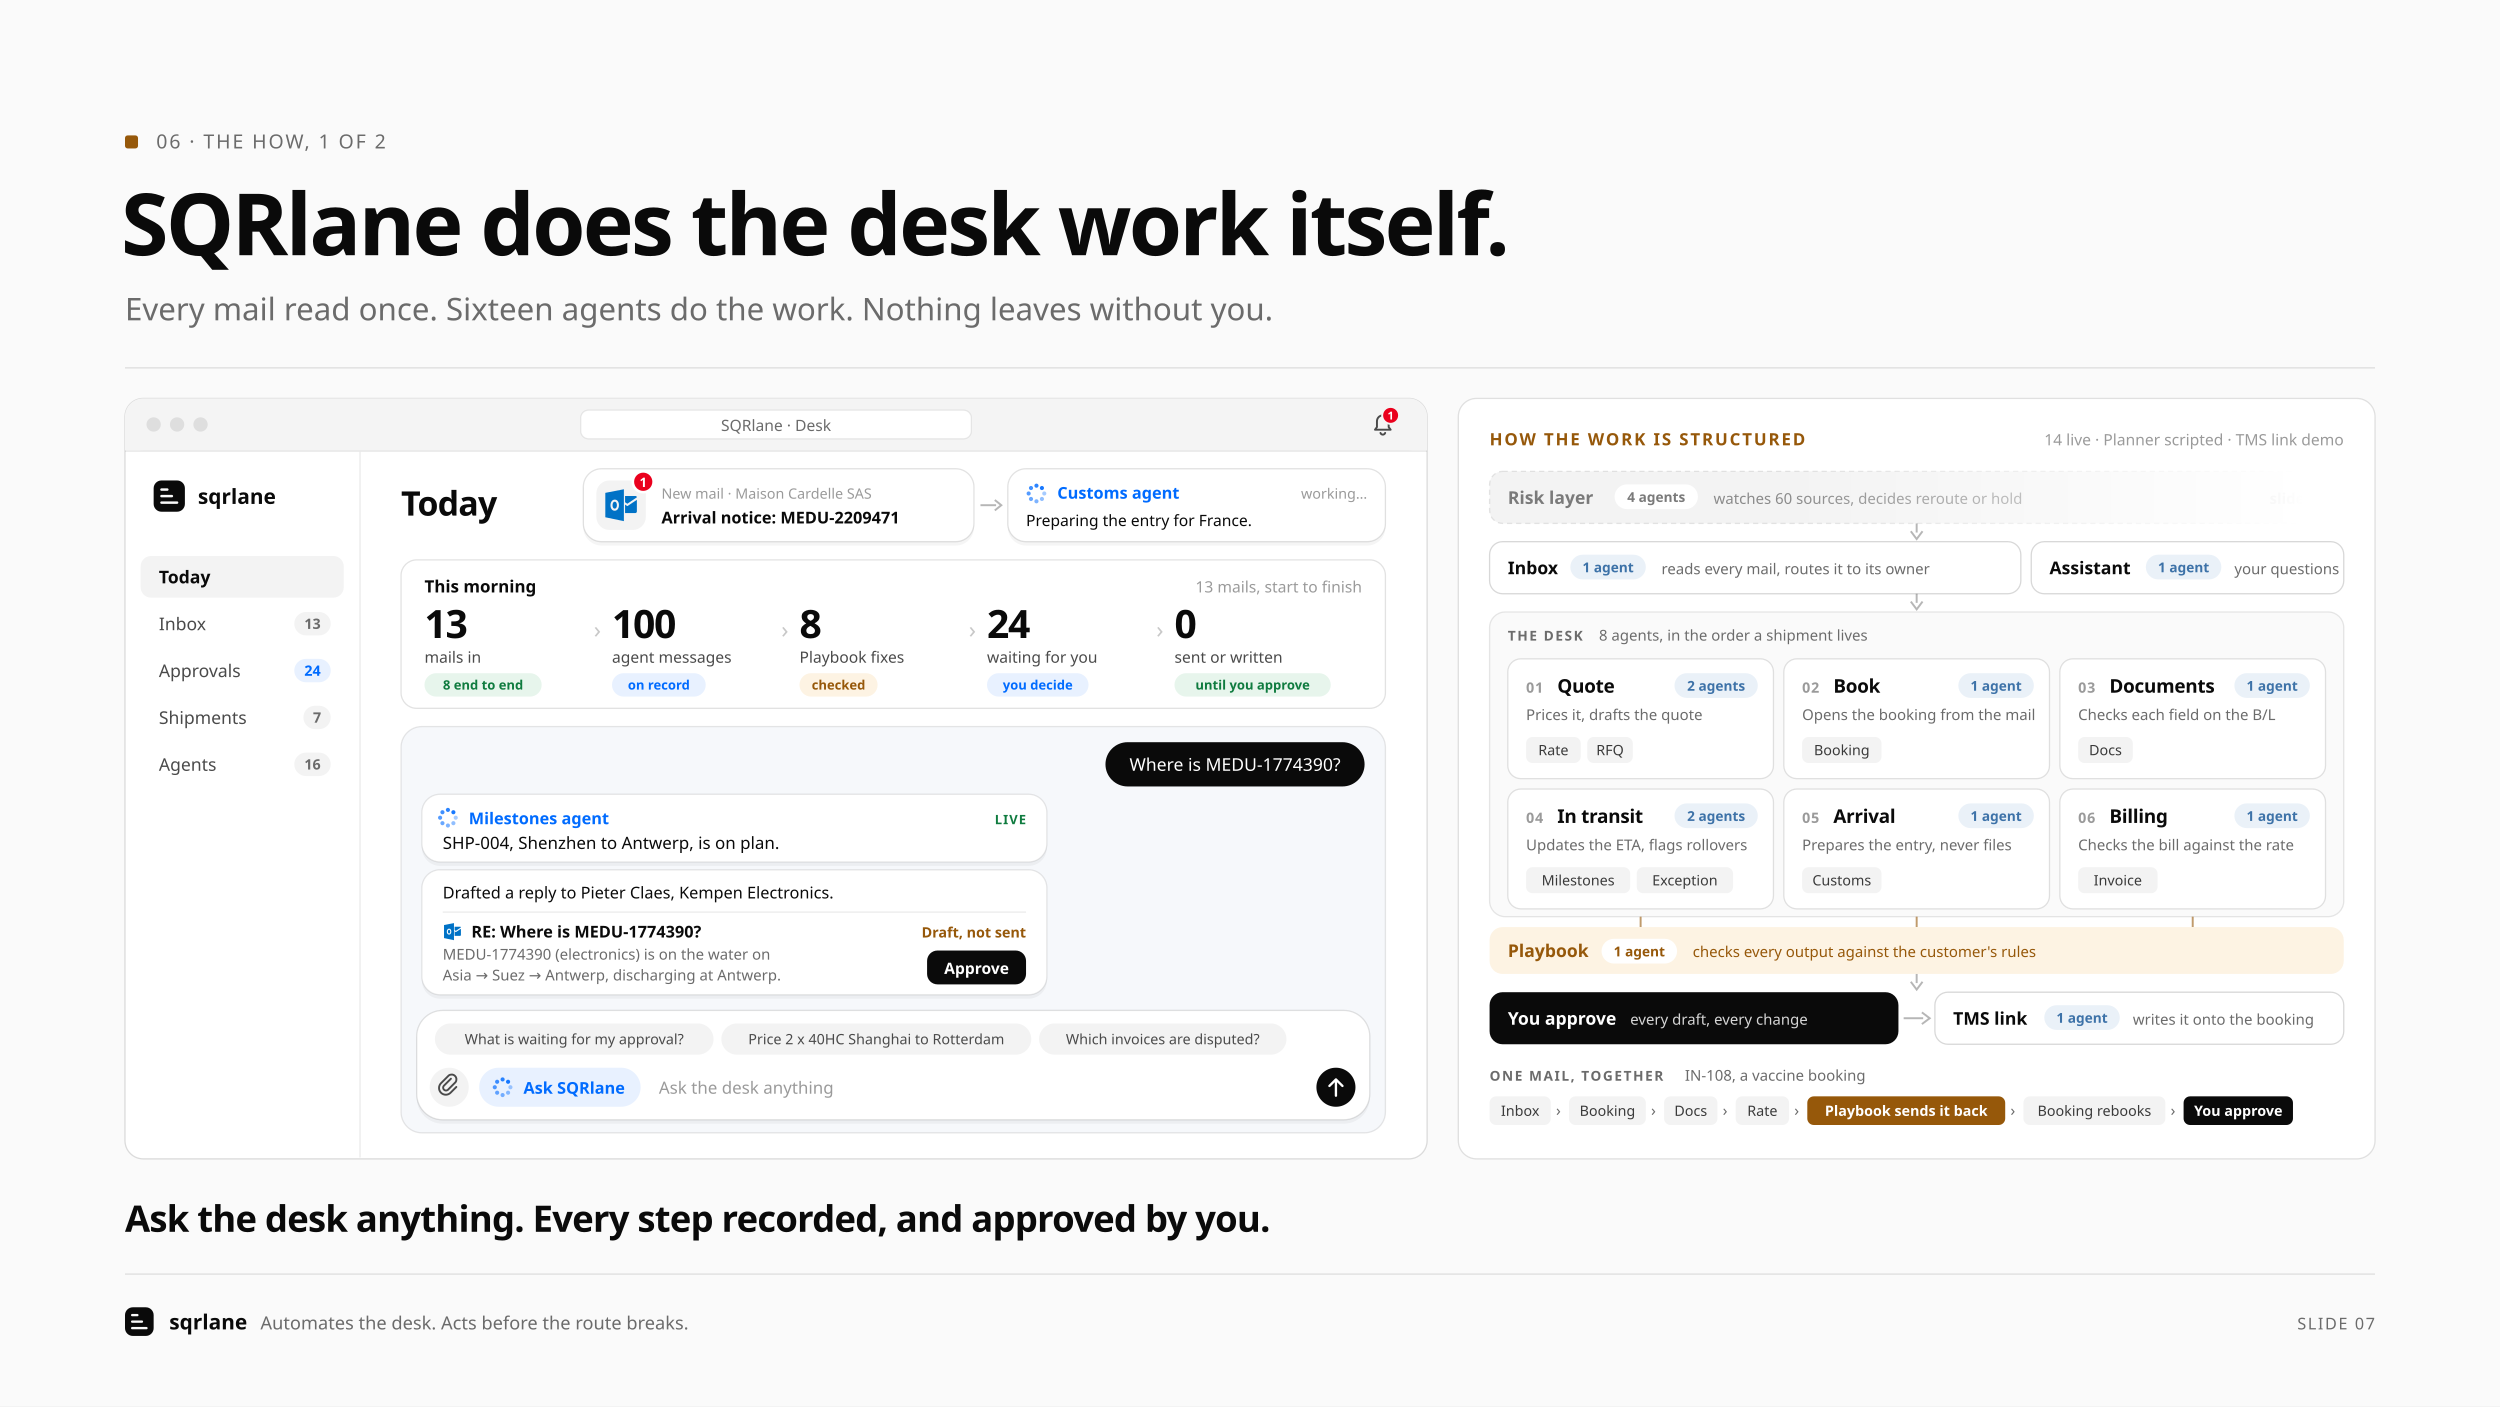
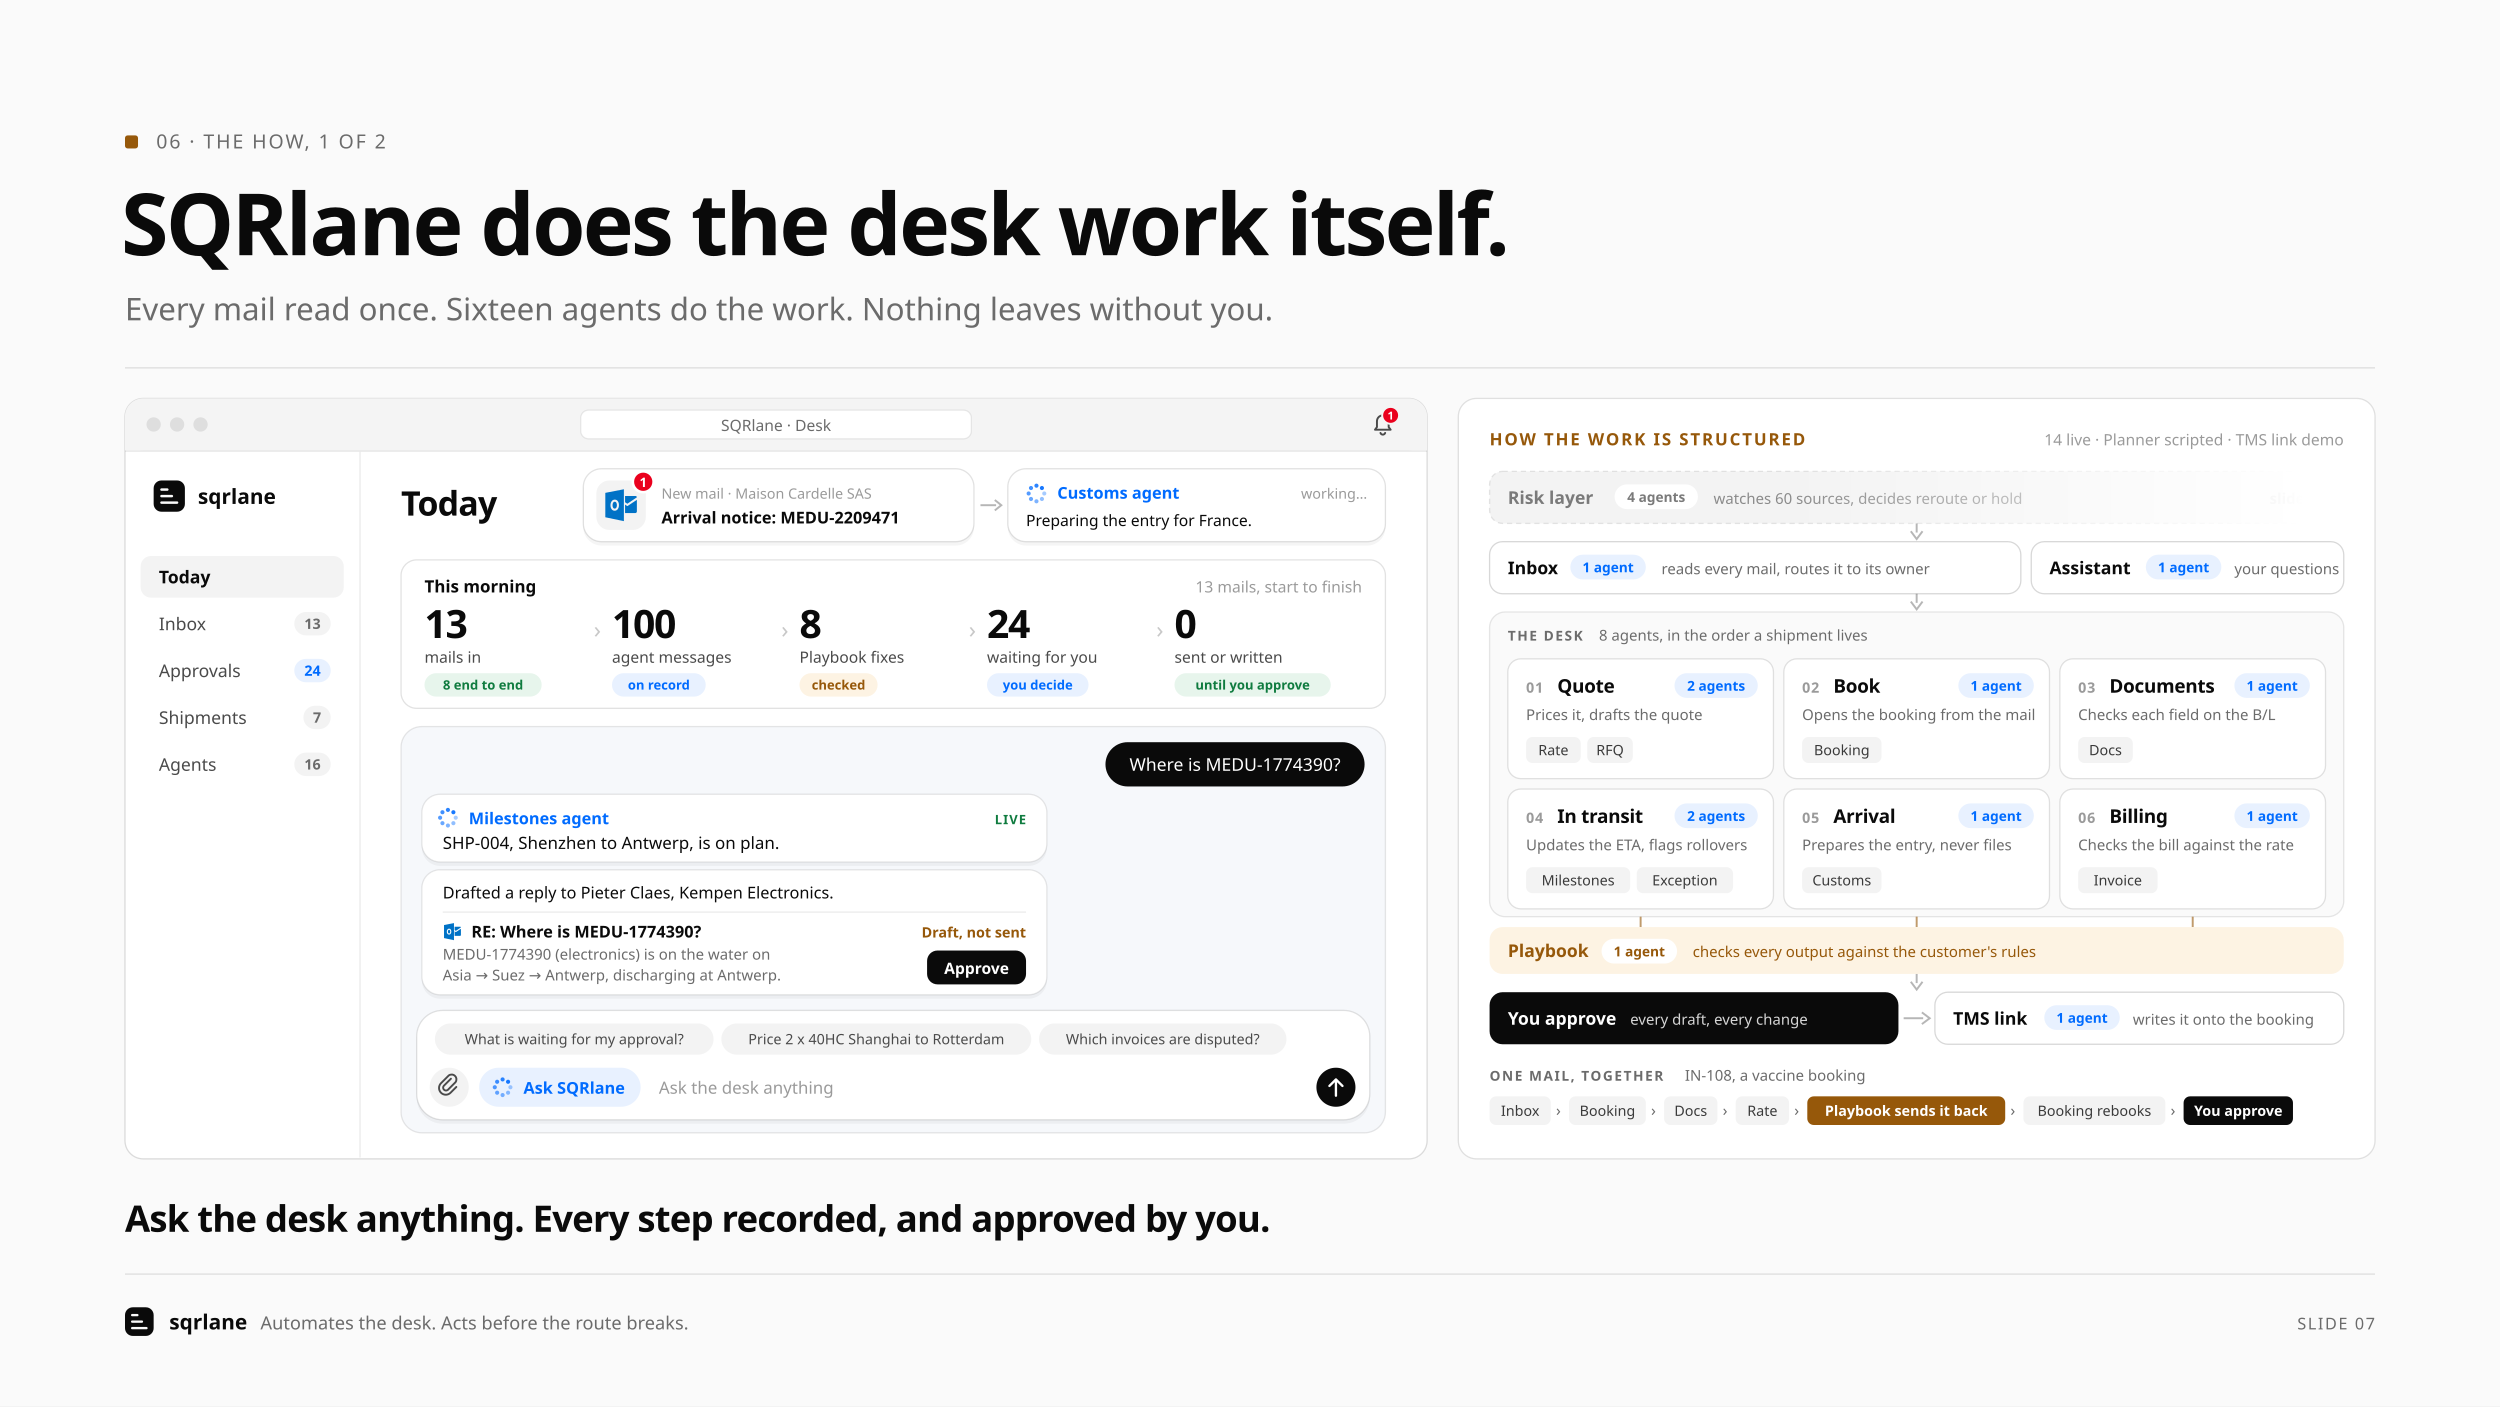
<svg xmlns="http://www.w3.org/2000/svg" width="1920" height="1080" viewBox="0 0 1920 1080">
  <rect id="background" x="0" y="0" width="1920" height="1080" fill="#FAFAFA" />
  <g id="header">
    <rect x="96" y="104" width="10" height="10" rx="2" fill="#96580A" />
    <text x="120" y="114" font-family="Geist" font-size="15" font-weight="500" fill="#6B6B6B" letter-spacing="1.44">06 · THE HOW, 1 OF 2</text>
    <text x="93" y="196" font-family="Geist" font-size="66" font-weight="600" fill="#0A0A0A" letter-spacing="-2">SQRlane does the desk work itself.</text>
    <text x="96" y="246" font-family="Geist" font-size="24" font-weight="400" fill="#6B6B6B">Every mail read once. Sixteen agents do the work. Nothing leaves without you.</text>
    <rect x="96" y="282" width="1728" height="1" fill="#0A0A0A" fill-opacity="0.12" />
  </g>
  <g id="dashboard">
    <rect x="96" y="306" width="1000" height="584" rx="14" fill="#FFFFFF" stroke="#0A0A0A" stroke-opacity="0.14" />
    <g id="window-bar">
      <rect x="96" y="306" width="1000" height="40" rx="14" fill="#F4F4F4" />
      <rect x="96" y="332" width="1000" height="14" fill="#F4F4F4" />
      <rect x="96" y="346" width="1000" height="1" fill="#0A0A0A" fill-opacity="0.09" />
      <circle cx="118" cy="326" r="5.5" fill="#DEDEDE" />
      <circle cx="136" cy="326" r="5.5" fill="#DEDEDE" />
      <circle cx="154" cy="326" r="5.5" fill="#DEDEDE" />
      <rect x="446.0" y="315" width="300" height="22" rx="6" fill="#FFFFFF" stroke="#0A0A0A" stroke-opacity="0.08" />
      <text x="596.0" y="331" font-family="Geist" font-size="12" font-weight="500" fill="#6B6B6B" text-anchor="middle">SQRlane · Desk</text>
    </g>
    <g id="sidebar">
      <rect x="276" y="347" width="1" height="542" fill="#0A0A0A" fill-opacity="0.08" />
      <rect x="118" y="369" width="24" height="24" rx="6" fill="#0A0A0A" />
      <path d="M124 386h12 M124 381h8 M124 376h4.5" stroke="#FAFAFA" stroke-width="1.9" stroke-linecap="round" fill="none" />
      <text x="152" y="387" font-family="Geist" font-size="16" font-weight="600" fill="#0A0A0A">sqrlane</text>
      <rect x="108" y="427" width="156" height="32" rx="8" fill="#F3F3F3" />
      <text x="122" y="448" font-family="Geist" font-size="13.5" font-weight="600" fill="#0A0A0A">Today</text>
      <text x="122" y="484" font-family="Geist" font-size="13.5" font-weight="500" fill="#4A4A4A">Inbox</text>
      <rect x="226" y="470" width="28" height="18" rx="9" fill="#F3F3F3" />
      <text x="240.0" y="483" font-family="Geist" font-size="11" font-weight="600" fill="#6B6B6B" text-anchor="middle">13</text>
      <text x="122" y="520" font-family="Geist" font-size="13.5" font-weight="500" fill="#4A4A4A">Approvals</text>
      <rect x="226" y="506" width="28" height="18" rx="9" fill="#E8F1FF" />
      <text x="240.0" y="519" font-family="Geist" font-size="11" font-weight="600" fill="#006BFF" text-anchor="middle">24</text>
      <text x="122" y="556" font-family="Geist" font-size="13.5" font-weight="500" fill="#4A4A4A">Shipments</text>
      <rect x="233" y="542" width="21" height="18" rx="9" fill="#F3F3F3" />
      <text x="243.5" y="555" font-family="Geist" font-size="11" font-weight="600" fill="#6B6B6B" text-anchor="middle">7</text>
      <text x="122" y="592" font-family="Geist" font-size="13.5" font-weight="500" fill="#4A4A4A">Agents</text>
      <rect x="226" y="578" width="28" height="18" rx="9" fill="#F3F3F3" />
      <text x="240.0" y="591" font-family="Geist" font-size="11" font-weight="600" fill="#6B6B6B" text-anchor="middle">16</text>
    </g>
    <g id="notifications">
      <path d="M1056 330 h12 l-1.5 -2 v-4.5 a4.5 4.5 0 0 0 -9 0 v4.5 z M1060.2 332.5 a1.9 1.9 0 0 0 3.6 0" stroke="#4A4A4A" stroke-width="1.5" fill="none" stroke-linejoin="round" stroke-linecap="round" />
      <circle cx="1068" cy="319" r="6.5" fill="#EA001D" stroke="#F4F4F4" stroke-width="1.5" />
      <text x="1068" y="322.2" font-family="Geist" font-size="8.5" font-weight="700" fill="#FFFFFF" text-anchor="middle">1</text>
    </g>
    <g id="page-header">
      <text x="308" y="396" font-family="Geist" font-size="26" font-weight="600" fill="#0A0A0A" letter-spacing="-0.6">Today</text>
    </g>
    <g id="popup-mail">
      <rect x="448" y="363" width="300" height="56" rx="14" fill="#0A0A0A" fill-opacity="0.04" />
      <rect x="448" y="360" width="300" height="56" rx="14" fill="#FFFFFF" stroke="#0A0A0A" stroke-opacity="0.12" />
      <rect x="458" y="369" width="38" height="38" rx="10" fill="#F3F3F3" />
      <g id="mark-outlook" transform="translate(463.0 374.0) scale(0.875)">
        <path fill="#0072c6" d="M19.484 7.937v5.477l1.916 1.205a.5.5 0 0 0 .21 0l8.238-5.554a1.174 1.174 0 0 0-.959-1.128Z" />
        <path fill="#0072c6" d="m19.484 15.457l1.747 1.2a.52.52 0 0 0 .543 0c-.3.181 8.073-5.378 8.073-5.378v10.066a1.408 1.408 0 0 1-1.49 1.555h-8.874zm-9.044-2.525a1.61 1.61 0 0 0-1.42.838a4.13 4.13 0 0 0-.526 2.218A4.05 4.05 0 0 0 9.02 18.2a1.6 1.6 0 0 0 2.771.022a4 4 0 0 0 .515-2.2a4.37 4.37 0 0 0-.5-2.281a1.54 1.54 0 0 0-1.366-.809" />
        <path fill="#0072c6" d="M2.153 5.155v21.427L18.453 30V2Zm10.908 14.336a3.23 3.23 0 0 1-2.7 1.361a3.19 3.19 0 0 1-2.64-1.318A5.46 5.46 0 0 1 6.706 16.1a5.87 5.87 0 0 1 1.036-3.616a3.27 3.27 0 0 1 2.744-1.384a3.12 3.12 0 0 1 2.61 1.321a5.64 5.64 0 0 1 1 3.484a5.76 5.76 0 0 1-1.035 3.586" />
      </g>
      <circle cx="494" cy="370" r="8" fill="#EA001D" stroke="#FFFFFF" stroke-width="2" />
      <text x="494" y="374" font-family="Geist" font-size="10" font-weight="700" fill="#FFFFFF" text-anchor="middle">1</text>
      <text x="508" y="383" font-family="Geist" font-size="11" font-weight="500" fill="#9A9A9A">New mail · Maison Cardelle SAS</text>
      <text x="508" y="402" font-family="Geist" font-size="12.5" font-weight="600" fill="#0A0A0A">Arrival notice: MEDU-2209471</text>
    </g>
    <path d="M753 388.0 L765 388.0" stroke="#0A0A0A" stroke-opacity="0.3" stroke-width="1.5" fill="none" />
    <path d="M764 384.0 L769 388.0 L764 392.0" stroke="#0A0A0A" stroke-opacity="0.3" stroke-width="1.5" fill="none" />
    <g id="popup-agent">
      <rect x="774" y="363" width="290" height="56" rx="14" fill="#0A0A0A" fill-opacity="0.04" />
      <rect x="774" y="360" width="290" height="56" rx="14" fill="#FFFFFF" stroke="#0A0A0A" stroke-opacity="0.12" />
      <circle cx="802.0" cy="379.0" r="1.6" fill="#006BFF" fill-opacity="0.35" />
      <circle cx="800.2" cy="383.2" r="1.6" fill="#006BFF" fill-opacity="0.43" />
      <circle cx="796.0" cy="385.0" r="1.6" fill="#006BFF" fill-opacity="0.51" />
      <circle cx="791.8" cy="383.2" r="1.6" fill="#006BFF" fill-opacity="0.59" />
      <circle cx="790.0" cy="379.0" r="1.6" fill="#006BFF" fill-opacity="0.67" />
      <circle cx="791.8" cy="374.8" r="1.6" fill="#006BFF" fill-opacity="0.75" />
      <circle cx="796.0" cy="373.0" r="1.6" fill="#006BFF" fill-opacity="0.83" />
      <circle cx="800.2" cy="374.8" r="1.6" fill="#006BFF" fill-opacity="0.91" />
      <text x="812" y="383" font-family="Geist" font-size="12.5" font-weight="600" fill="#006BFF">Customs agent</text>
      <text x="1050" y="383" font-family="Geist" font-size="11" font-weight="500" fill="#9A9A9A" text-anchor="end">working…</text>
      <text x="788" y="404" font-family="Geist" font-size="12" font-weight="400" fill="#0A0A0A">Preparing the entry for France.</text>
    </g>
    <g id="the-morning">
      <rect x="308" y="430" width="756" height="114" rx="12" fill="#FFFFFF" stroke="#0A0A0A" stroke-opacity="0.12" />
      <text x="326" y="455" font-family="Geist" font-size="13" font-weight="600" fill="#0A0A0A">This morning</text>
      <text x="1046" y="455" font-family="Geist" font-size="12" font-weight="400" fill="#9A9A9A" text-anchor="end">13 mails, start to finish</text>
      <text x="326.0" y="490" font-family="Geist" font-size="30" font-weight="600" fill="#0A0A0A" letter-spacing="-1">13</text>
      <text x="326.0" y="509" font-family="Geist" font-size="12" font-weight="500" fill="#4A4A4A">mails in</text>
      <rect x="326.0" y="517" width="90" height="18" rx="9.0" fill="#E7F5EC" />
      <text x="371.0" y="529.6" font-family="Geist" font-size="10" font-weight="600" fill="#0F7B3F" text-anchor="middle">8 end to end</text>
      <text x="456.0" y="490" font-family="Geist" font-size="18" font-weight="400" fill="#C8C8C8">›</text>
      <text x="470.0" y="490" font-family="Geist" font-size="30" font-weight="600" fill="#0A0A0A" letter-spacing="-1">100</text>
      <text x="470.0" y="509" font-family="Geist" font-size="12" font-weight="500" fill="#4A4A4A">agent messages</text>
      <rect x="470.0" y="517" width="72" height="18" rx="9.0" fill="#E8F1FF" />
      <text x="506.0" y="529.6" font-family="Geist" font-size="10" font-weight="600" fill="#006BFF" text-anchor="middle">on record</text>
      <text x="600.0" y="490" font-family="Geist" font-size="18" font-weight="400" fill="#C8C8C8">›</text>
      <text x="614.0" y="490" font-family="Geist" font-size="30" font-weight="600" fill="#0A0A0A" letter-spacing="-1">8</text>
      <text x="614.0" y="509" font-family="Geist" font-size="12" font-weight="500" fill="#4A4A4A">Playbook fixes</text>
      <rect x="614.0" y="517" width="60" height="18" rx="9.0" fill="#FDF3E3" />
      <text x="644.0" y="529.6" font-family="Geist" font-size="10" font-weight="600" fill="#96580A" text-anchor="middle">checked</text>
      <text x="744.0" y="490" font-family="Geist" font-size="18" font-weight="400" fill="#C8C8C8">›</text>
      <text x="758.0" y="490" font-family="Geist" font-size="30" font-weight="600" fill="#0A0A0A" letter-spacing="-1">24</text>
      <text x="758.0" y="509" font-family="Geist" font-size="12" font-weight="500" fill="#4A4A4A">waiting for you</text>
      <rect x="758.0" y="517" width="78" height="18" rx="9.0" fill="#E8F1FF" />
      <text x="797.0" y="529.6" font-family="Geist" font-size="10" font-weight="600" fill="#006BFF" text-anchor="middle">you decide</text>
      <text x="888.0" y="490" font-family="Geist" font-size="18" font-weight="400" fill="#C8C8C8">›</text>
      <text x="902.0" y="490" font-family="Geist" font-size="30" font-weight="600" fill="#0A0A0A" letter-spacing="-1">0</text>
      <text x="902.0" y="509" font-family="Geist" font-size="12" font-weight="500" fill="#4A4A4A">sent or written</text>
      <rect x="902.0" y="517" width="120" height="18" rx="9.0" fill="#E7F5EC" />
      <text x="962.0" y="529.6" font-family="Geist" font-size="10" font-weight="600" fill="#0F7B3F" text-anchor="middle">until you approve</text>
    </g>
    <g id="chat-window">
      <rect x="308" y="558" width="756" height="312" rx="16" fill="#F6F8FB" stroke="#0A0A0A" stroke-opacity="0.10" />
      <rect x="849" y="570" width="199" height="34" rx="17" fill="#0A0A0A" />
      <text x="948.5" y="592" font-family="Geist" font-size="13.5" font-weight="500" fill="#FFFFFF" text-anchor="middle">Where is MEDU-1774390?</text>
      <rect x="324" y="613" width="480" height="52" rx="14" fill="#0A0A0A" fill-opacity="0.04" />
      <rect x="324" y="610" width="480" height="52" rx="14" fill="#FFFFFF" stroke="#0A0A0A" stroke-opacity="0.1" />
      <circle cx="350.0" cy="628.0" r="1.6" fill="#006BFF" fill-opacity="0.35" />
      <circle cx="348.2" cy="632.2" r="1.6" fill="#006BFF" fill-opacity="0.43" />
      <circle cx="344.0" cy="634.0" r="1.6" fill="#006BFF" fill-opacity="0.51" />
      <circle cx="339.8" cy="632.2" r="1.6" fill="#006BFF" fill-opacity="0.59" />
      <circle cx="338.0" cy="628.0" r="1.6" fill="#006BFF" fill-opacity="0.67" />
      <circle cx="339.8" cy="623.8" r="1.6" fill="#006BFF" fill-opacity="0.75" />
      <circle cx="344.0" cy="622.0" r="1.6" fill="#006BFF" fill-opacity="0.83" />
      <circle cx="348.2" cy="623.8" r="1.6" fill="#006BFF" fill-opacity="0.91" />
      <text x="360" y="633" font-family="Geist" font-size="12.5" font-weight="600" fill="#006BFF">Milestones agent</text>
      <text x="788" y="633" font-family="Geist" font-size="10" font-weight="700" fill="#0F7B3F" text-anchor="end" letter-spacing="0.8">LIVE</text>
      <text x="340" y="652" font-family="Geist" font-size="13" font-weight="400" fill="#0A0A0A">SHP-004, Shenzhen to Antwerp, is on plan.</text>
      <rect x="324" y="671" width="480" height="96" rx="14" fill="#0A0A0A" fill-opacity="0.04" />
      <rect x="324" y="668" width="480" height="96" rx="14" fill="#FFFFFF" stroke="#0A0A0A" stroke-opacity="0.1" />
      <text x="340" y="690" font-family="Geist" font-size="12.5" font-weight="500" fill="#0A0A0A">Drafted a reply to Pieter Claes, Kempen Electronics.</text>
      <rect x="340" y="700" width="448" height="1" fill="#0A0A0A" fill-opacity="0.08" />
      <g id="mark-outlook" transform="translate(340.0 708.0) scale(0.4688)">
        <path fill="#0072c6" d="M19.484 7.937v5.477l1.916 1.205a.5.5 0 0 0 .21 0l8.238-5.554a1.174 1.174 0 0 0-.959-1.128Z" />
        <path fill="#0072c6" d="m19.484 15.457l1.747 1.2a.52.52 0 0 0 .543 0c-.3.181 8.073-5.378 8.073-5.378v10.066a1.408 1.408 0 0 1-1.49 1.555h-8.874zm-9.044-2.525a1.61 1.61 0 0 0-1.42.838a4.13 4.13 0 0 0-.526 2.218A4.05 4.05 0 0 0 9.02 18.2a1.6 1.6 0 0 0 2.771.022a4 4 0 0 0 .515-2.2a4.37 4.37 0 0 0-.5-2.281a1.54 1.54 0 0 0-1.366-.809" />
        <path fill="#0072c6" d="M2.153 5.155v21.427L18.453 30V2Zm10.908 14.336a3.23 3.23 0 0 1-2.7 1.361a3.19 3.19 0 0 1-2.64-1.318A5.46 5.46 0 0 1 6.706 16.1a5.87 5.87 0 0 1 1.036-3.616a3.27 3.27 0 0 1 2.744-1.384a3.12 3.12 0 0 1 2.61 1.321a5.64 5.64 0 0 1 1 3.484a5.76 5.76 0 0 1-1.035 3.586" />
      </g>
      <text x="362" y="720" font-family="Geist" font-size="12.5" font-weight="600" fill="#0A0A0A">RE: Where is MEDU-1774390?</text>
      <text x="340" y="737" font-family="Geist" font-size="11.5" font-weight="400" fill="#6B6B6B">MEDU-1774390 (electronics) is on the water on</text>
      <text x="340" y="753" font-family="Geist" font-size="11.5" font-weight="400" fill="#6B6B6B">Asia → Suez → Antwerp, discharging at Antwerp.</text>
      <text x="788" y="720" font-family="Geist" font-size="11" font-weight="600" fill="#96580A" text-anchor="end">Draft, not sent</text>
      <rect x="712" y="730" width="76" height="26" rx="8" fill="#0A0A0A" />
      <text x="750" y="748" font-family="Geist" font-size="12" font-weight="600" fill="#FFFFFF" text-anchor="middle">Approve</text>
      <rect x="320" y="779" width="732" height="84" rx="20" fill="#0A0A0A" fill-opacity="0.04" />
      <rect x="320" y="776" width="732" height="84" rx="20" fill="#FFFFFF" stroke="#0A0A0A" stroke-opacity="0.12" />
      <rect x="334" y="786" width="214" height="24" rx="12" fill="#F3F3F3" />
      <text x="441.0" y="802" font-family="Geist" font-size="11" font-weight="500" fill="#4A4A4A" text-anchor="middle">What is waiting for my approval?</text>
      <rect x="554" y="786" width="238" height="24" rx="12" fill="#F3F3F3" />
      <text x="673.0" y="802" font-family="Geist" font-size="11" font-weight="500" fill="#4A4A4A" text-anchor="middle">Price 2 x 40HC Shanghai to Rotterdam</text>
      <rect x="798" y="786" width="190" height="24" rx="12" fill="#F3F3F3" />
      <text x="893.0" y="802" font-family="Geist" font-size="11" font-weight="500" fill="#4A4A4A" text-anchor="middle">Which invoices are disputed?</text>
      <rect x="330" y="820" width="30" height="30" rx="15" fill="#F3F3F3" />
      <path d="M350 830 l-7.5 7.5 a3 3 0 0 0 4.2 4.2 l8 -8 a5 5 0 0 0 -7 -7 l-8 8 a7 7 0 0 0 9.9 9.9 l6 -6" transform="translate(-2 -2) scale(0.74) translate(120.7 292.2)" stroke="#4A4A4A" stroke-width="2" fill="none" stroke-linecap="round" />
      <rect x="368" y="820" width="124" height="30" rx="15" fill="#E8F1FF" />
      <circle cx="392.0" cy="835.0" r="1.6" fill="#006BFF" fill-opacity="0.35" />
      <circle cx="390.2" cy="839.2" r="1.6" fill="#006BFF" fill-opacity="0.43" />
      <circle cx="386.0" cy="841.0" r="1.6" fill="#006BFF" fill-opacity="0.51" />
      <circle cx="381.8" cy="839.2" r="1.6" fill="#006BFF" fill-opacity="0.59" />
      <circle cx="380.0" cy="835.0" r="1.6" fill="#006BFF" fill-opacity="0.67" />
      <circle cx="381.8" cy="830.8" r="1.6" fill="#006BFF" fill-opacity="0.75" />
      <circle cx="386.0" cy="829.0" r="1.6" fill="#006BFF" fill-opacity="0.83" />
      <circle cx="390.2" cy="830.8" r="1.6" fill="#006BFF" fill-opacity="0.91" />
      <text x="402" y="840" font-family="Geist" font-size="12.5" font-weight="600" fill="#006BFF">Ask SQRlane</text>
      <text x="506" y="840" font-family="Geist" font-size="13" font-weight="400" fill="#9A9A9A">Ask the desk anything</text>
      <circle cx="1026" cy="835" r="15" fill="#0A0A0A" />
      <path d="M1026 841.5 v-12.5 M1021 834 l5 -5 l5 5" stroke="#FFFFFF" stroke-width="1.8" fill="none" stroke-linecap="round" stroke-linejoin="round" />
    </g>
  </g>
  <g id="how-the-work-is-structured">
    <rect x="1120" y="306" width="704" height="584" rx="14" fill="#FFFFFF" stroke="#0A0A0A" stroke-opacity="0.12" />
    <text x="1144" y="342" font-family="Geist" font-size="13" font-weight="600" fill="#96580A" letter-spacing="1.4">HOW THE WORK IS STRUCTURED</text>
    <text x="1800" y="342" font-family="Geist" font-size="12" font-weight="500" fill="#9A9A9A" text-anchor="end">14 live · Planner scripted · TMS link demo</text>
    <g id="risk-layer">
      <rect x="1144" y="362" width="656" height="40" rx="10" fill="#F3F3F3" stroke="#0A0A0A" stroke-opacity="0.10" stroke-dasharray="4 3" />
      <text x="1158" y="387" font-family="Geist" font-size="13.5" font-weight="600" fill="#7A7A7A">Risk layer</text>
      <rect x="1240" y="372" width="64" height="19" rx="9.5" fill="#FFFFFF" />
      <text x="1272.0" y="385.5" font-family="Geist" font-size="10.5" font-weight="600" fill="#7A7A7A" text-anchor="middle">4 agents</text>
      <text x="1316" y="387" font-family="Geist" font-size="11.5" font-weight="400" fill="#8A8A8A">watches 60 sources, decides reroute or hold</text>
      <text x="1786" y="387" font-family="Geist" font-size="11.5" font-weight="600" fill="#8A8A8A" text-anchor="end">slide 08</text>
      <defs>
        <linearGradient id="risk-fade" x1="0" y1="0" x2="1" y2="0">
          <stop offset="0.35" stop-color="#FFFFFF" stop-opacity="0" />
          <stop offset="0.95" stop-color="#FFFFFF" stop-opacity="1" />
        </linearGradient>
      </defs>
      <rect x="1142" y="360" width="660" height="44" fill="url(#risk-fade)" />
    </g>
    <path d="M1472.0 402 L1472.0 409" stroke="#0A0A0A" stroke-opacity="0.3" stroke-width="1.5" fill="none" />
    <path d="M1467.5 408 L1472.0 414 L1476.5 408" stroke="#0A0A0A" stroke-opacity="0.3" stroke-width="1.5" fill="none" />
    <g id="front-doors">
      <rect x="1144" y="416" width="408" height="40" rx="10" fill="#FFFFFF" stroke="#0A0A0A" stroke-opacity="0.16" />
      <text x="1158" y="441" font-family="Geist" font-size="13.5" font-weight="600" fill="#0A0A0A">Inbox</text>
-       <rect x="1206" y="426" width="58" height="19" rx="9.5" fill="#EAF1F8" />
-       <text x="1235.0" y="439.5" font-family="Geist" font-size="10.5" font-weight="600" fill="#3D72A8" text-anchor="middle">1 agent</text>
+       <rect x="1206" y="426" width="58" height="19" rx="9.5" fill="#E8F1FF" />
+       <text x="1235.0" y="439.5" font-family="Geist" font-size="10.5" font-weight="600" fill="#006BFF" text-anchor="middle">1 agent</text>
      <text x="1276" y="441" font-family="Geist" font-size="11.5" font-weight="400" fill="#6B6B6B">reads every mail, routes it to its owner</text>
      <rect x="1560" y="416" width="240" height="40" rx="10" fill="#FFFFFF" stroke="#0A0A0A" stroke-opacity="0.16" />
      <text x="1574" y="441" font-family="Geist" font-size="13.5" font-weight="600" fill="#0A0A0A">Assistant</text>
-       <rect x="1648" y="426" width="58" height="19" rx="9.5" fill="#EAF1F8" />
-       <text x="1677.0" y="439.5" font-family="Geist" font-size="10.5" font-weight="600" fill="#3D72A8" text-anchor="middle">1 agent</text>
+       <rect x="1648" y="426" width="58" height="19" rx="9.5" fill="#E8F1FF" />
+       <text x="1677.0" y="439.5" font-family="Geist" font-size="10.5" font-weight="600" fill="#006BFF" text-anchor="middle">1 agent</text>
      <text x="1716" y="441" font-family="Geist" font-size="11.5" font-weight="400" fill="#6B6B6B">your questions</text>
    </g>
    <path d="M1472.0 456 L1472.0 463" stroke="#0A0A0A" stroke-opacity="0.3" stroke-width="1.5" fill="none" />
    <path d="M1467.5 462 L1472.0 468 L1476.5 462" stroke="#0A0A0A" stroke-opacity="0.3" stroke-width="1.5" fill="none" />
    <g id="the-desk">
      <rect x="1144" y="470" width="656" height="234" rx="12" fill="#FAFAFA" stroke="#0A0A0A" stroke-opacity="0.10" />
      <text x="1158" y="492" font-family="Geist" font-size="10.5" font-weight="700" fill="#6B6B6B" letter-spacing="1.2">THE DESK</text>
      <text x="1228" y="492" font-family="Geist" font-size="11.5" font-weight="400" fill="#6B6B6B">8 agents, in the order a shipment lives</text>
      <g id="stage-quote">
        <rect x="1158.0" y="506" width="204.0" height="92" rx="10" fill="#FFFFFF" stroke="#0A0A0A" stroke-opacity="0.12" />
        <text x="1172.0" y="532" font-family="Geist" font-size="11" font-weight="700" fill="#9A9A9A" letter-spacing="0.6">01</text>
        <text x="1196.0" y="532" font-family="Geist" font-size="14.5" font-weight="600" fill="#0A0A0A" letter-spacing="-0.2">Quote</text>
-         <rect x="1286.0" y="517" width="64" height="19" rx="9.5" fill="#EAF1F8" />
-         <text x="1318.0" y="530.5" font-family="Geist" font-size="10.5" font-weight="600" fill="#3D72A8" text-anchor="middle">2 agents</text>
+         <rect x="1286.0" y="517" width="64" height="19" rx="9.5" fill="#E8F1FF" />
+         <text x="1318.0" y="530.5" font-family="Geist" font-size="10.5" font-weight="600" fill="#006BFF" text-anchor="middle">2 agents</text>
        <text x="1172.0" y="553" font-family="Geist" font-size="11.5" font-weight="400" fill="#6B6B6B">Prices it, drafts the quote</text>
        <rect x="1172.0" y="566" width="42" height="20" rx="5" fill="#F3F3F3" />
        <text x="1193.0" y="580" font-family="Geist" font-size="11" font-weight="500" fill="#3A3A3A" text-anchor="middle">Rate</text>
        <rect x="1219.0" y="566" width="35" height="20" rx="5" fill="#F3F3F3" />
        <text x="1236.5" y="580" font-family="Geist" font-size="11" font-weight="500" fill="#3A3A3A" text-anchor="middle">RFQ</text>
      </g>
      <g id="stage-book">
        <rect x="1370.0" y="506" width="204.0" height="92" rx="10" fill="#FFFFFF" stroke="#0A0A0A" stroke-opacity="0.12" />
        <text x="1384.0" y="532" font-family="Geist" font-size="11" font-weight="700" fill="#9A9A9A" letter-spacing="0.6">02</text>
        <text x="1408.0" y="532" font-family="Geist" font-size="14.5" font-weight="600" fill="#0A0A0A" letter-spacing="-0.2">Book</text>
-         <rect x="1504.0" y="517" width="58" height="19" rx="9.5" fill="#EAF1F8" />
-         <text x="1533.0" y="530.5" font-family="Geist" font-size="10.5" font-weight="600" fill="#3D72A8" text-anchor="middle">1 agent</text>
+         <rect x="1504.0" y="517" width="58" height="19" rx="9.5" fill="#E8F1FF" />
+         <text x="1533.0" y="530.5" font-family="Geist" font-size="10.5" font-weight="600" fill="#006BFF" text-anchor="middle">1 agent</text>
        <text x="1384.0" y="553" font-family="Geist" font-size="11.5" font-weight="400" fill="#6B6B6B">Opens the booking from the mail</text>
        <rect x="1384.0" y="566" width="61" height="20" rx="5" fill="#F3F3F3" />
        <text x="1414.5" y="580" font-family="Geist" font-size="11" font-weight="500" fill="#3A3A3A" text-anchor="middle">Booking</text>
      </g>
      <g id="stage-documents">
        <rect x="1582.0" y="506" width="204.0" height="92" rx="10" fill="#FFFFFF" stroke="#0A0A0A" stroke-opacity="0.12" />
        <text x="1596.0" y="532" font-family="Geist" font-size="11" font-weight="700" fill="#9A9A9A" letter-spacing="0.6">03</text>
        <text x="1620.0" y="532" font-family="Geist" font-size="14.5" font-weight="600" fill="#0A0A0A" letter-spacing="-0.2">Documents</text>
-         <rect x="1716.0" y="517" width="58" height="19" rx="9.5" fill="#EAF1F8" />
-         <text x="1745.0" y="530.5" font-family="Geist" font-size="10.5" font-weight="600" fill="#3D72A8" text-anchor="middle">1 agent</text>
+         <rect x="1716.0" y="517" width="58" height="19" rx="9.5" fill="#E8F1FF" />
+         <text x="1745.0" y="530.5" font-family="Geist" font-size="10.5" font-weight="600" fill="#006BFF" text-anchor="middle">1 agent</text>
        <text x="1596.0" y="553" font-family="Geist" font-size="11.5" font-weight="400" fill="#6B6B6B">Checks each field on the B/L</text>
        <rect x="1596.0" y="566" width="42" height="20" rx="5" fill="#F3F3F3" />
        <text x="1617.0" y="580" font-family="Geist" font-size="11" font-weight="500" fill="#3A3A3A" text-anchor="middle">Docs</text>
      </g>
      <g id="stage-in-transit">
        <rect x="1158.0" y="606" width="204.0" height="92" rx="10" fill="#FFFFFF" stroke="#0A0A0A" stroke-opacity="0.12" />
        <text x="1172.0" y="632" font-family="Geist" font-size="11" font-weight="700" fill="#9A9A9A" letter-spacing="0.6">04</text>
        <text x="1196.0" y="632" font-family="Geist" font-size="14.5" font-weight="600" fill="#0A0A0A" letter-spacing="-0.2">In transit</text>
-         <rect x="1286.0" y="617" width="64" height="19" rx="9.5" fill="#EAF1F8" />
-         <text x="1318.0" y="630.5" font-family="Geist" font-size="10.5" font-weight="600" fill="#3D72A8" text-anchor="middle">2 agents</text>
+         <rect x="1286.0" y="617" width="64" height="19" rx="9.5" fill="#E8F1FF" />
+         <text x="1318.0" y="630.5" font-family="Geist" font-size="10.5" font-weight="600" fill="#006BFF" text-anchor="middle">2 agents</text>
        <text x="1172.0" y="653" font-family="Geist" font-size="11.5" font-weight="400" fill="#6B6B6B">Updates the ETA, flags rollovers</text>
        <rect x="1172.0" y="666" width="80" height="20" rx="5" fill="#F3F3F3" />
        <text x="1212.0" y="680" font-family="Geist" font-size="11" font-weight="500" fill="#3A3A3A" text-anchor="middle">Milestones</text>
        <rect x="1257.0" y="666" width="74" height="20" rx="5" fill="#F3F3F3" />
        <text x="1294.0" y="680" font-family="Geist" font-size="11" font-weight="500" fill="#3A3A3A" text-anchor="middle">Exception</text>
      </g>
      <g id="stage-arrival">
        <rect x="1370.0" y="606" width="204.0" height="92" rx="10" fill="#FFFFFF" stroke="#0A0A0A" stroke-opacity="0.12" />
        <text x="1384.0" y="632" font-family="Geist" font-size="11" font-weight="700" fill="#9A9A9A" letter-spacing="0.6">05</text>
        <text x="1408.0" y="632" font-family="Geist" font-size="14.5" font-weight="600" fill="#0A0A0A" letter-spacing="-0.2">Arrival</text>
-         <rect x="1504.0" y="617" width="58" height="19" rx="9.5" fill="#EAF1F8" />
-         <text x="1533.0" y="630.5" font-family="Geist" font-size="10.5" font-weight="600" fill="#3D72A8" text-anchor="middle">1 agent</text>
+         <rect x="1504.0" y="617" width="58" height="19" rx="9.5" fill="#E8F1FF" />
+         <text x="1533.0" y="630.5" font-family="Geist" font-size="10.5" font-weight="600" fill="#006BFF" text-anchor="middle">1 agent</text>
        <text x="1384.0" y="653" font-family="Geist" font-size="11.5" font-weight="400" fill="#6B6B6B">Prepares the entry, never files</text>
        <rect x="1384.0" y="666" width="61" height="20" rx="5" fill="#F3F3F3" />
        <text x="1414.5" y="680" font-family="Geist" font-size="11" font-weight="500" fill="#3A3A3A" text-anchor="middle">Customs</text>
      </g>
      <g id="stage-billing">
        <rect x="1582.0" y="606" width="204.0" height="92" rx="10" fill="#FFFFFF" stroke="#0A0A0A" stroke-opacity="0.12" />
        <text x="1596.0" y="632" font-family="Geist" font-size="11" font-weight="700" fill="#9A9A9A" letter-spacing="0.6">06</text>
        <text x="1620.0" y="632" font-family="Geist" font-size="14.5" font-weight="600" fill="#0A0A0A" letter-spacing="-0.2">Billing</text>
-         <rect x="1716.0" y="617" width="58" height="19" rx="9.5" fill="#EAF1F8" />
-         <text x="1745.0" y="630.5" font-family="Geist" font-size="10.5" font-weight="600" fill="#3D72A8" text-anchor="middle">1 agent</text>
+         <rect x="1716.0" y="617" width="58" height="19" rx="9.5" fill="#E8F1FF" />
+         <text x="1745.0" y="630.5" font-family="Geist" font-size="10.5" font-weight="600" fill="#006BFF" text-anchor="middle">1 agent</text>
        <text x="1596.0" y="653" font-family="Geist" font-size="11.5" font-weight="400" fill="#6B6B6B">Checks the bill against the rate</text>
        <rect x="1596.0" y="666" width="61" height="20" rx="5" fill="#F3F3F3" />
        <text x="1626.5" y="680" font-family="Geist" font-size="11" font-weight="500" fill="#3A3A3A" text-anchor="middle">Invoice</text>
      </g>
    </g>
    <path d="M1260.0 704 L1260.0 712" stroke="#96580A" stroke-opacity="0.6" stroke-width="1.5" fill="none" />
    <path d="M1472.0 704 L1472.0 712" stroke="#96580A" stroke-opacity="0.6" stroke-width="1.5" fill="none" />
    <path d="M1684.0 704 L1684.0 712" stroke="#96580A" stroke-opacity="0.6" stroke-width="1.5" fill="none" />
    <g id="playbook">
      <rect x="1144" y="712" width="656" height="36" rx="10" fill="#FDF3E3" />
      <text x="1158" y="735" font-family="Geist" font-size="13.5" font-weight="600" fill="#96580A">Playbook</text>
      <rect x="1230" y="721" width="58" height="19" rx="9.5" fill="#FFFFFF" />
      <text x="1259.0" y="734.5" font-family="Geist" font-size="10.5" font-weight="600" fill="#96580A" text-anchor="middle">1 agent</text>
      <text x="1300" y="735" font-family="Geist" font-size="11.5" font-weight="400" fill="#96580A">checks every output against the customer's rules</text>
    </g>
    <path d="M1472.0 748 L1472.0 755" stroke="#0A0A0A" stroke-opacity="0.3" stroke-width="1.5" fill="none" />
    <path d="M1467.5 754 L1472.0 760 L1476.5 754" stroke="#0A0A0A" stroke-opacity="0.3" stroke-width="1.5" fill="none" />
    <g id="gate-and-record">
      <rect x="1144" y="762" width="314.0" height="40" rx="10" fill="#0A0A0A" />
      <text x="1158" y="787" font-family="Geist" font-size="13.5" font-weight="700" fill="#FFFFFF">You approve</text>
      <text x="1252" y="787" font-family="Geist" font-size="11.5" font-weight="400" fill="#D6D6D6">every draft, every change</text>
      <path d="M1462.0 782 L1477.0 782" stroke="#0A0A0A" stroke-opacity="0.3" stroke-width="1.5" fill="none" />
      <path d="M1476.0 777.5 L1482.0 782 L1476.0 786.5" stroke="#0A0A0A" stroke-opacity="0.3" stroke-width="1.5" fill="none" />
      <rect x="1486.0" y="762" width="314.0" height="40" rx="10" fill="#FFFFFF" stroke="#0A0A0A" stroke-opacity="0.16" />
      <text x="1500.0" y="787" font-family="Geist" font-size="13.5" font-weight="600" fill="#0A0A0A">TMS link</text>
-       <rect x="1570.0" y="772" width="58" height="19" rx="9.5" fill="#EAF1F8" />
-       <text x="1599.0" y="785.5" font-family="Geist" font-size="10.5" font-weight="600" fill="#3D72A8" text-anchor="middle">1 agent</text>
+       <rect x="1570.0" y="772" width="58" height="19" rx="9.5" fill="#E8F1FF" />
+       <text x="1599.0" y="785.5" font-family="Geist" font-size="10.5" font-weight="600" fill="#006BFF" text-anchor="middle">1 agent</text>
      <text x="1638.0" y="787" font-family="Geist" font-size="11.5" font-weight="400" fill="#6B6B6B">writes it onto the booking</text>
    </g>
    <g id="worked-together">
      <text x="1144" y="830" font-family="Geist" font-size="10.5" font-weight="700" fill="#6B6B6B" letter-spacing="1.2">ONE MAIL, TOGETHER</text>
      <text x="1294" y="830" font-family="Geist" font-size="11.5" font-weight="400" fill="#6B6B6B">IN-108, a vaccine booking</text>
      <rect x="1144" y="842" width="47" height="22" rx="5" fill="#F3F3F3" />
      <text x="1167.5" y="857" font-family="Geist" font-size="11" font-weight="500" fill="#3A3A3A" text-anchor="middle">Inbox</text>
      <text x="1195" y="857" font-family="Geist" font-size="12" font-weight="500" fill="#6B6B6B">›</text>
      <rect x="1205" y="842" width="59" height="22" rx="5" fill="#F3F3F3" />
      <text x="1234.5" y="857" font-family="Geist" font-size="11" font-weight="500" fill="#3A3A3A" text-anchor="middle">Booking</text>
      <text x="1268" y="857" font-family="Geist" font-size="12" font-weight="500" fill="#6B6B6B">›</text>
      <rect x="1278" y="842" width="41" height="22" rx="5" fill="#F3F3F3" />
      <text x="1298.5" y="857" font-family="Geist" font-size="11" font-weight="500" fill="#3A3A3A" text-anchor="middle">Docs</text>
      <text x="1323" y="857" font-family="Geist" font-size="12" font-weight="500" fill="#6B6B6B">›</text>
      <rect x="1333" y="842" width="41" height="22" rx="5" fill="#F3F3F3" />
      <text x="1353.5" y="857" font-family="Geist" font-size="11" font-weight="500" fill="#3A3A3A" text-anchor="middle">Rate</text>
      <text x="1378" y="857" font-family="Geist" font-size="12" font-weight="500" fill="#6B6B6B">›</text>
      <rect x="1388" y="842" width="152" height="22" rx="5" fill="#96580A" />
      <text x="1464.0" y="857" font-family="Geist" font-size="11" font-weight="600" fill="#FFFFFF" text-anchor="middle">Playbook sends it back</text>
      <text x="1544" y="857" font-family="Geist" font-size="12" font-weight="500" fill="#6B6B6B">›</text>
      <rect x="1554" y="842" width="109" height="22" rx="5" fill="#F3F3F3" />
      <text x="1608.5" y="857" font-family="Geist" font-size="11" font-weight="500" fill="#3A3A3A" text-anchor="middle">Booking rebooks</text>
      <text x="1667" y="857" font-family="Geist" font-size="12" font-weight="500" fill="#6B6B6B">›</text>
      <rect x="1677" y="842" width="84" height="22" rx="5" fill="#0A0A0A" />
      <text x="1719.0" y="857" font-family="Geist" font-size="11" font-weight="600" fill="#FFFFFF" text-anchor="middle">You approve</text>
    </g>
  </g>
  <text x="96" y="946" font-family="Geist" font-size="28" font-weight="600" fill="#0A0A0A" letter-spacing="-0.6">Ask the desk anything. Every step recorded, and approved by you.</text>
  <g id="footer">
    <rect x="96" y="978" width="1728" height="1" fill="#0A0A0A" fill-opacity="0.12" />
    <rect x="96" y="1004" width="22" height="22" rx="6" fill="#0A0A0A" />
    <path d="M101.5 1020h11 M101.5 1015h7.5 M101.5 1010h4" stroke="#FAFAFA" stroke-width="1.8" stroke-linecap="round" fill="none" />
    <text x="130" y="1021" font-family="Geist" font-size="16" font-weight="600" fill="#0A0A0A">sqrlane</text>
    <text x="200" y="1021" font-family="Geist" font-size="14" font-weight="400" fill="#6B6B6B">Automates the desk. Acts before the route breaks.</text>
    <text x="1824" y="1021" font-family="Geist" font-size="12.5" font-weight="500" fill="#6B6B6B" text-anchor="end" letter-spacing="1.2">SLIDE 07</text>
  </g>
</svg>
